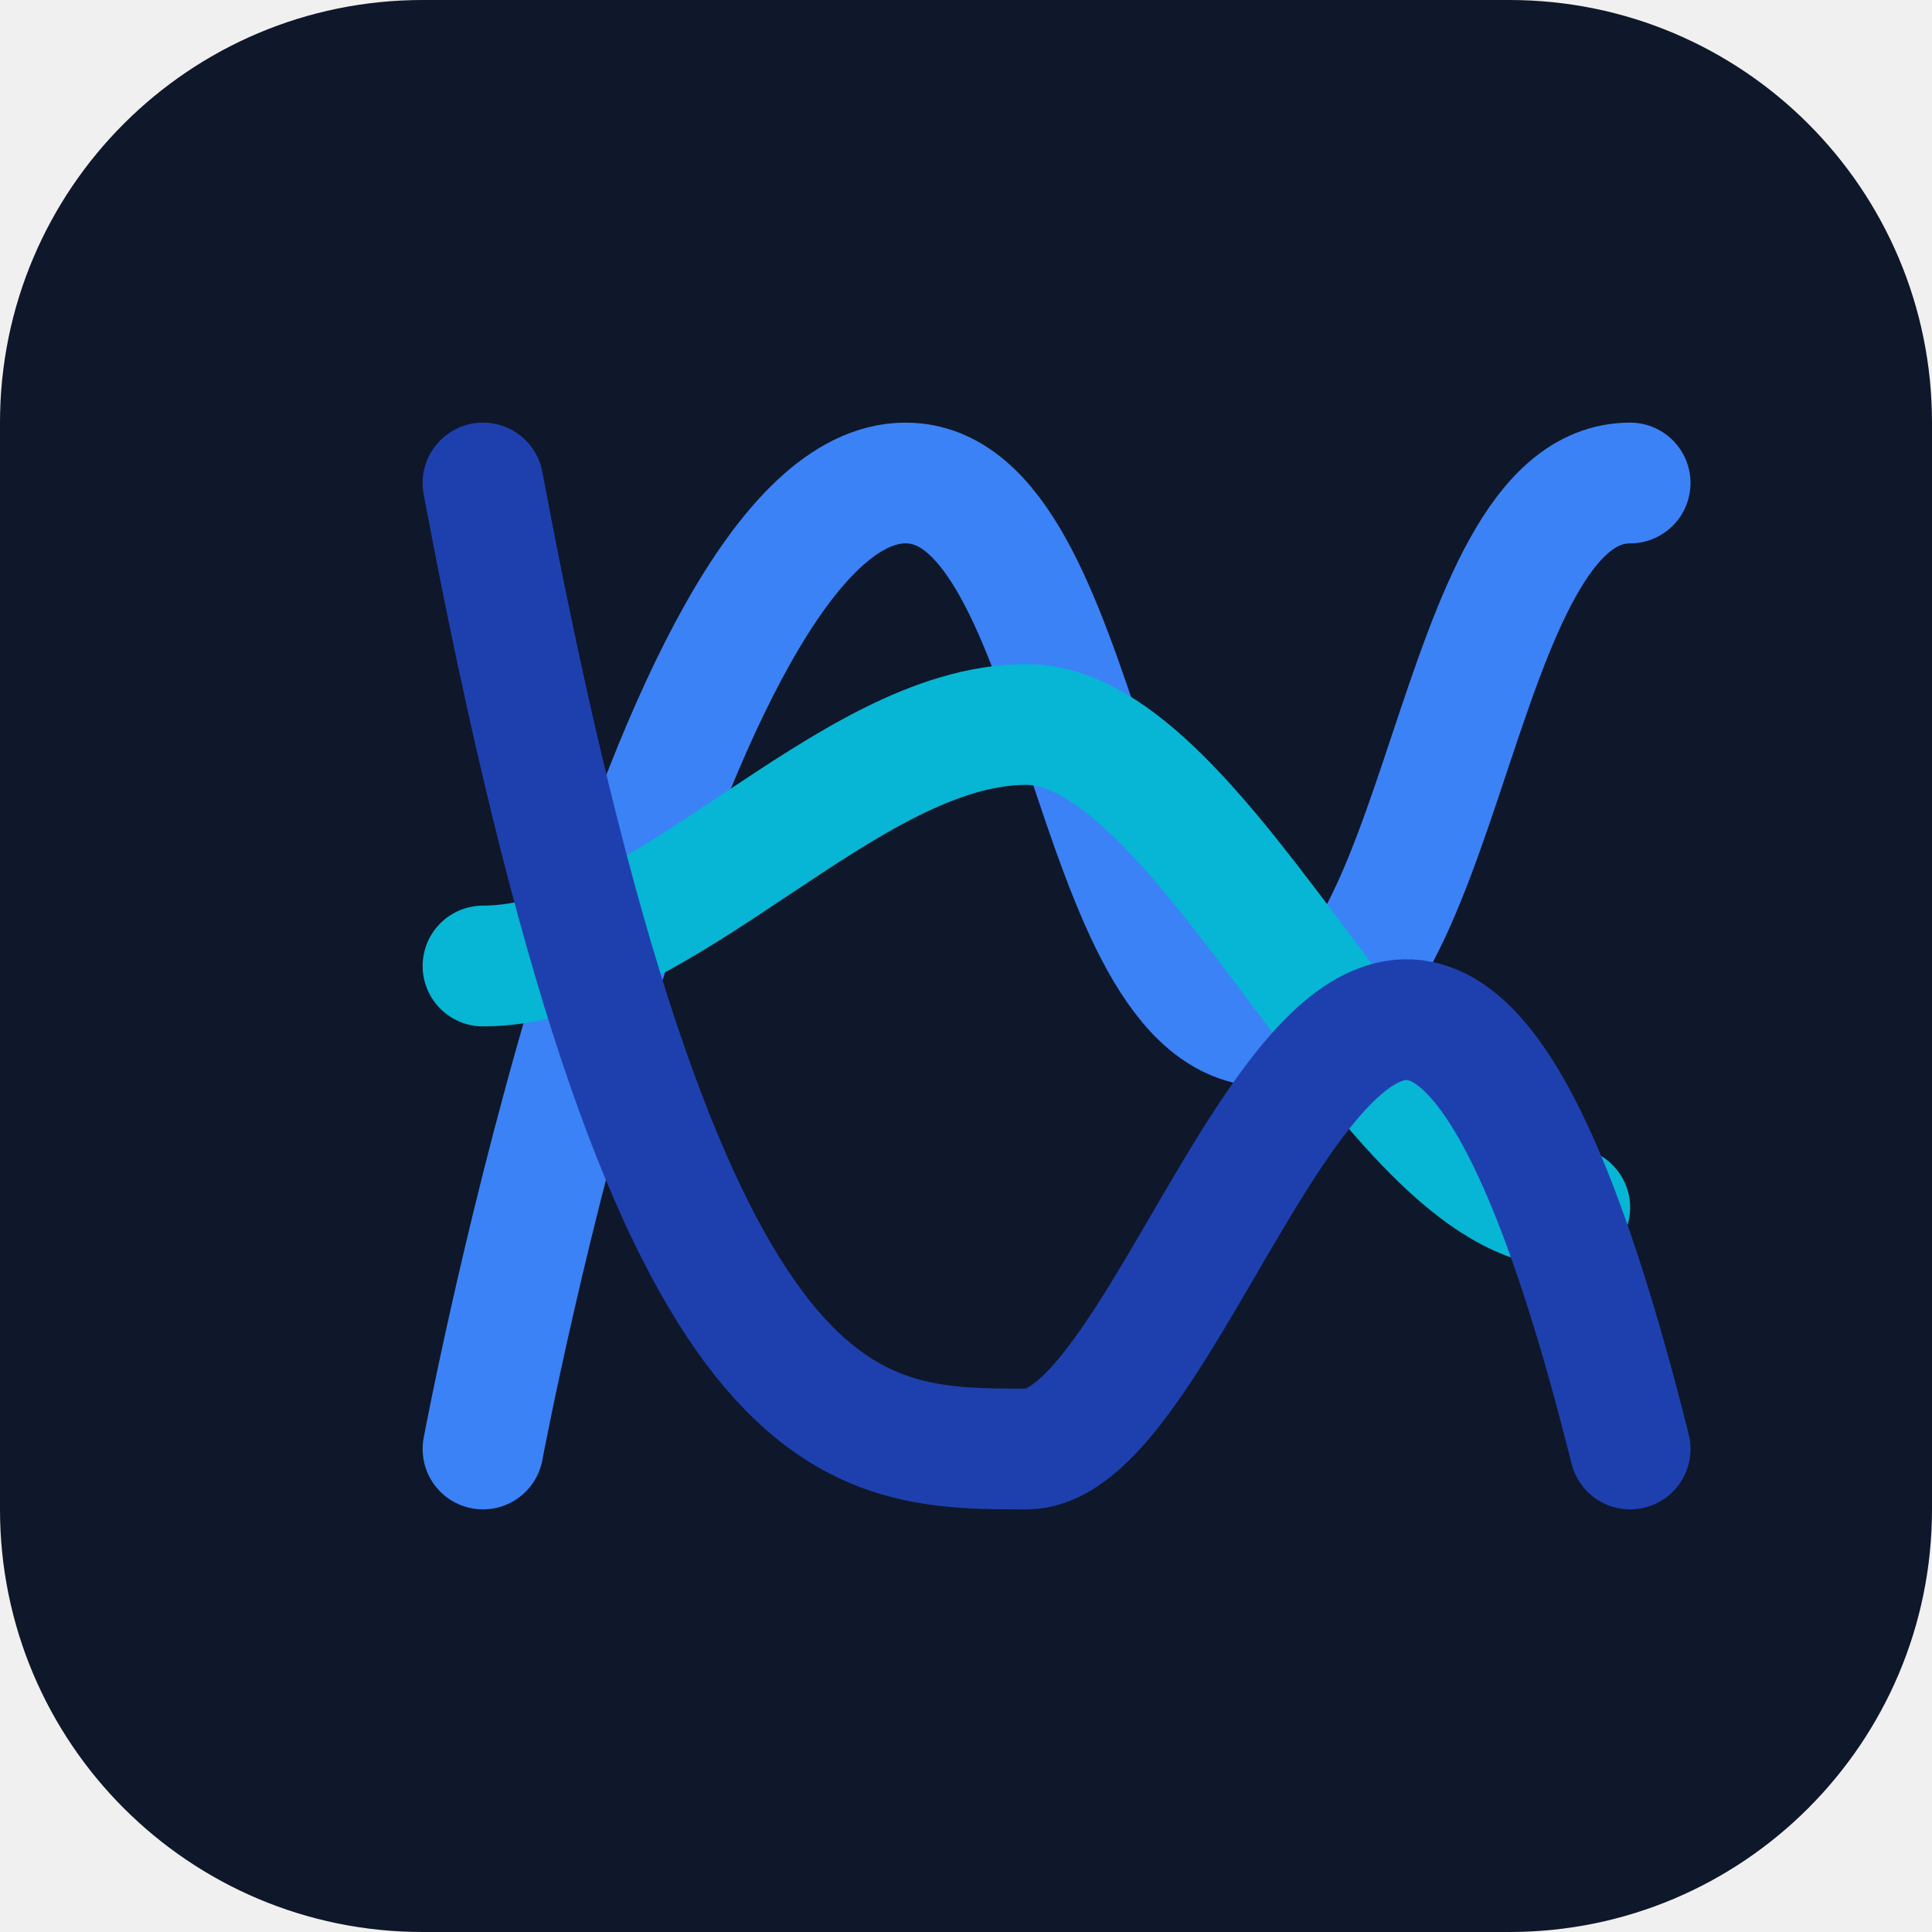
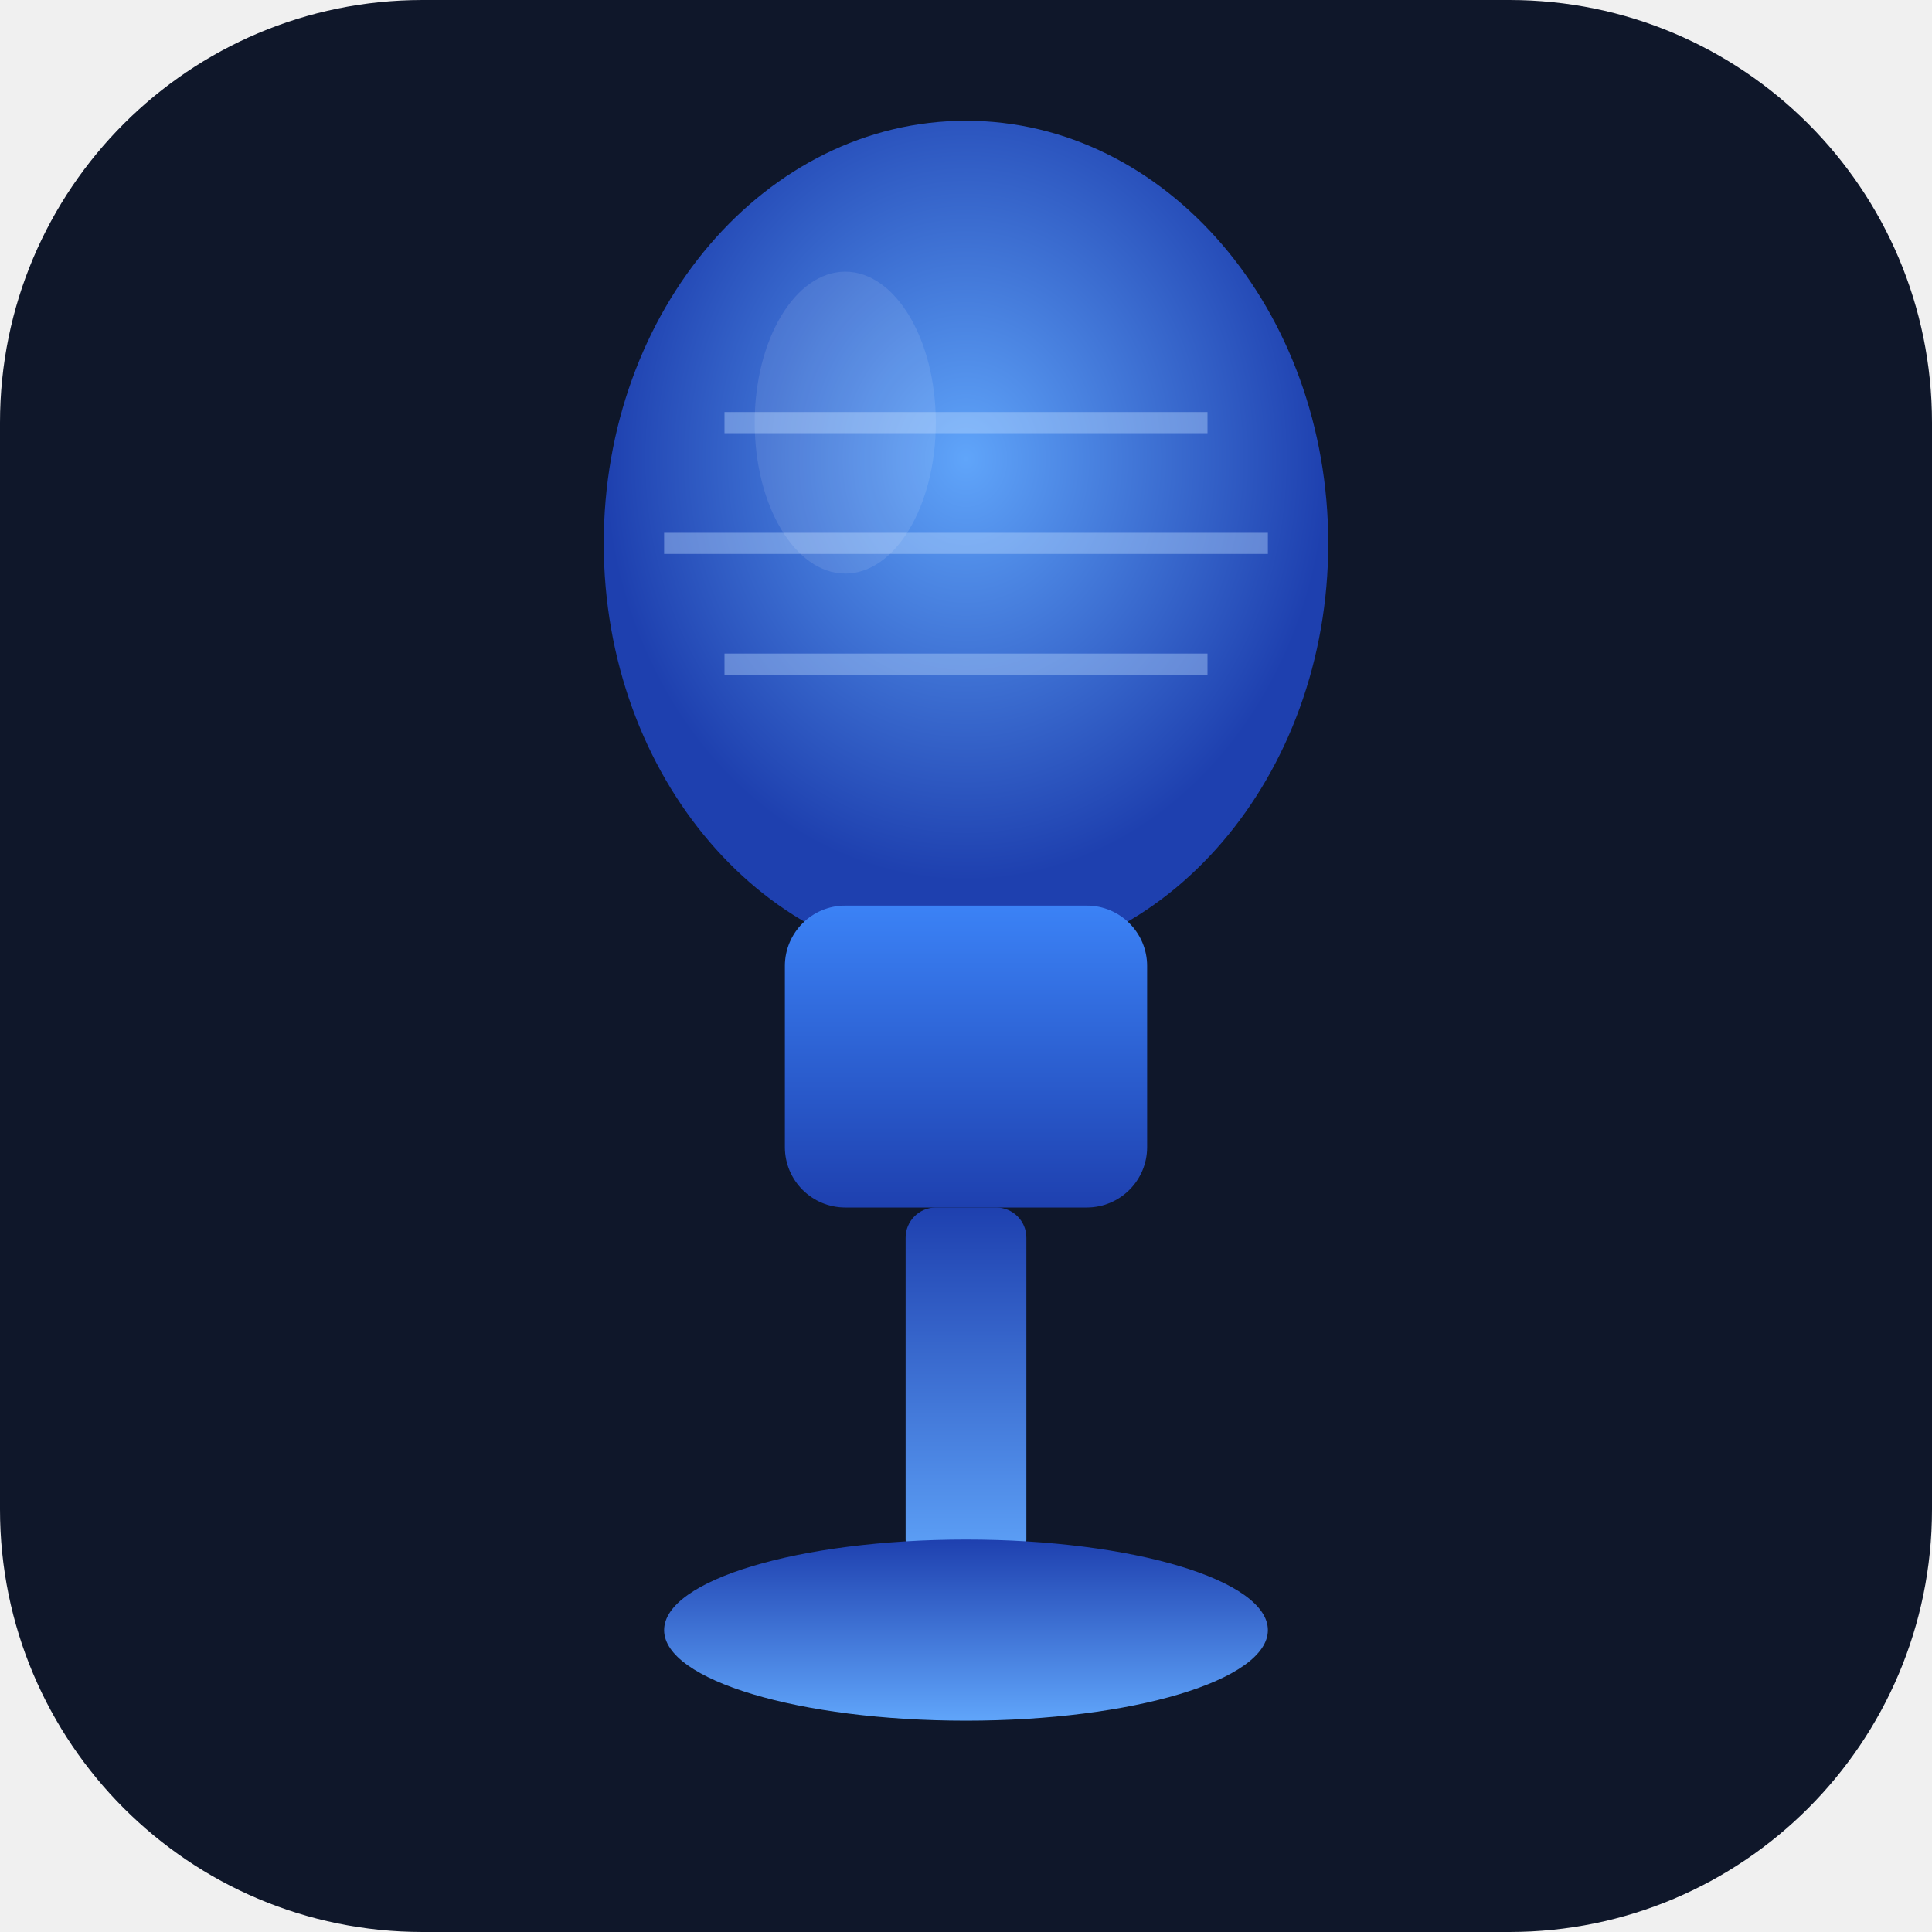
<svg xmlns="http://www.w3.org/2000/svg" width="32" height="32" viewBox="0 0 64 64" fill="none">
  <rect width="64" height="64" rx="14" fill="#0F172A" />
-   <g transform="translate(12, 10)">
-     <path d="M4 38C4 38 10 6 18 6C24 6 24 24 30 24C36 24 36 6 42 6" stroke="#3B82F6" stroke-width="4" stroke-linecap="round" fill="none" />
-     <path d="M4 22C10 22 16 14 22 14C28 14 34 30 40 30" stroke="#06B6D4" stroke-width="4" stroke-linecap="round" fill="none" />
-     <path d="M4 6C10 38 16 38 22 38C28 38 34 6 42 38" stroke="#1E40AF" stroke-width="4" stroke-linecap="round" fill="none" />
-   </g>
+   <defs>
+     <radialGradient id="mic-head" cx="50%" cy="40%" r="50%">
+       <stop offset="0%" stop-color="#60A5FA" />
+       <stop offset="100%" stop-color="#1E40AF" />
+     </radialGradient>
+     <linearGradient id="mic-body" x1="0" y1="0" x2="0" y2="1">
+       <stop offset="0%" stop-color="#3B82F6" />
+       <stop offset="100%" stop-color="#1E40AF" />
+     </linearGradient>
+     <linearGradient id="mic-stand" x1="0" y1="0" x2="0" y2="1">
+       <stop offset="0%" stop-color="#1E40AF" />
+       <stop offset="100%" stop-color="#60A5FA" />
+     </linearGradient>
+   </defs>
+   <ellipse cx="32" cy="18" rx="12" ry="14" fill="url(#mic-head)" />
+   <line x1="24" y1="14" x2="40" y2="14" stroke="#BFDBFE" stroke-width="0.7" opacity="0.4" />
+   <line x1="22" y1="18" x2="42" y2="18" stroke="#BFDBFE" stroke-width="0.7" opacity="0.4" />
+   <line x1="24" y1="22" x2="40" y2="22" stroke="#BFDBFE" stroke-width="0.7" opacity="0.4" />
+   <rect x="26" y="30" width="12" height="10" rx="2" fill="url(#mic-body)" />
+   <rect x="30" y="40" width="4" height="12" rx="1" fill="url(#mic-stand)" />
+   <ellipse cx="32" cy="54" rx="10" ry="3" fill="url(#mic-stand)" />
+   <ellipse cx="28" cy="14" rx="3" ry="5" fill="white" opacity="0.1" />
</svg>
